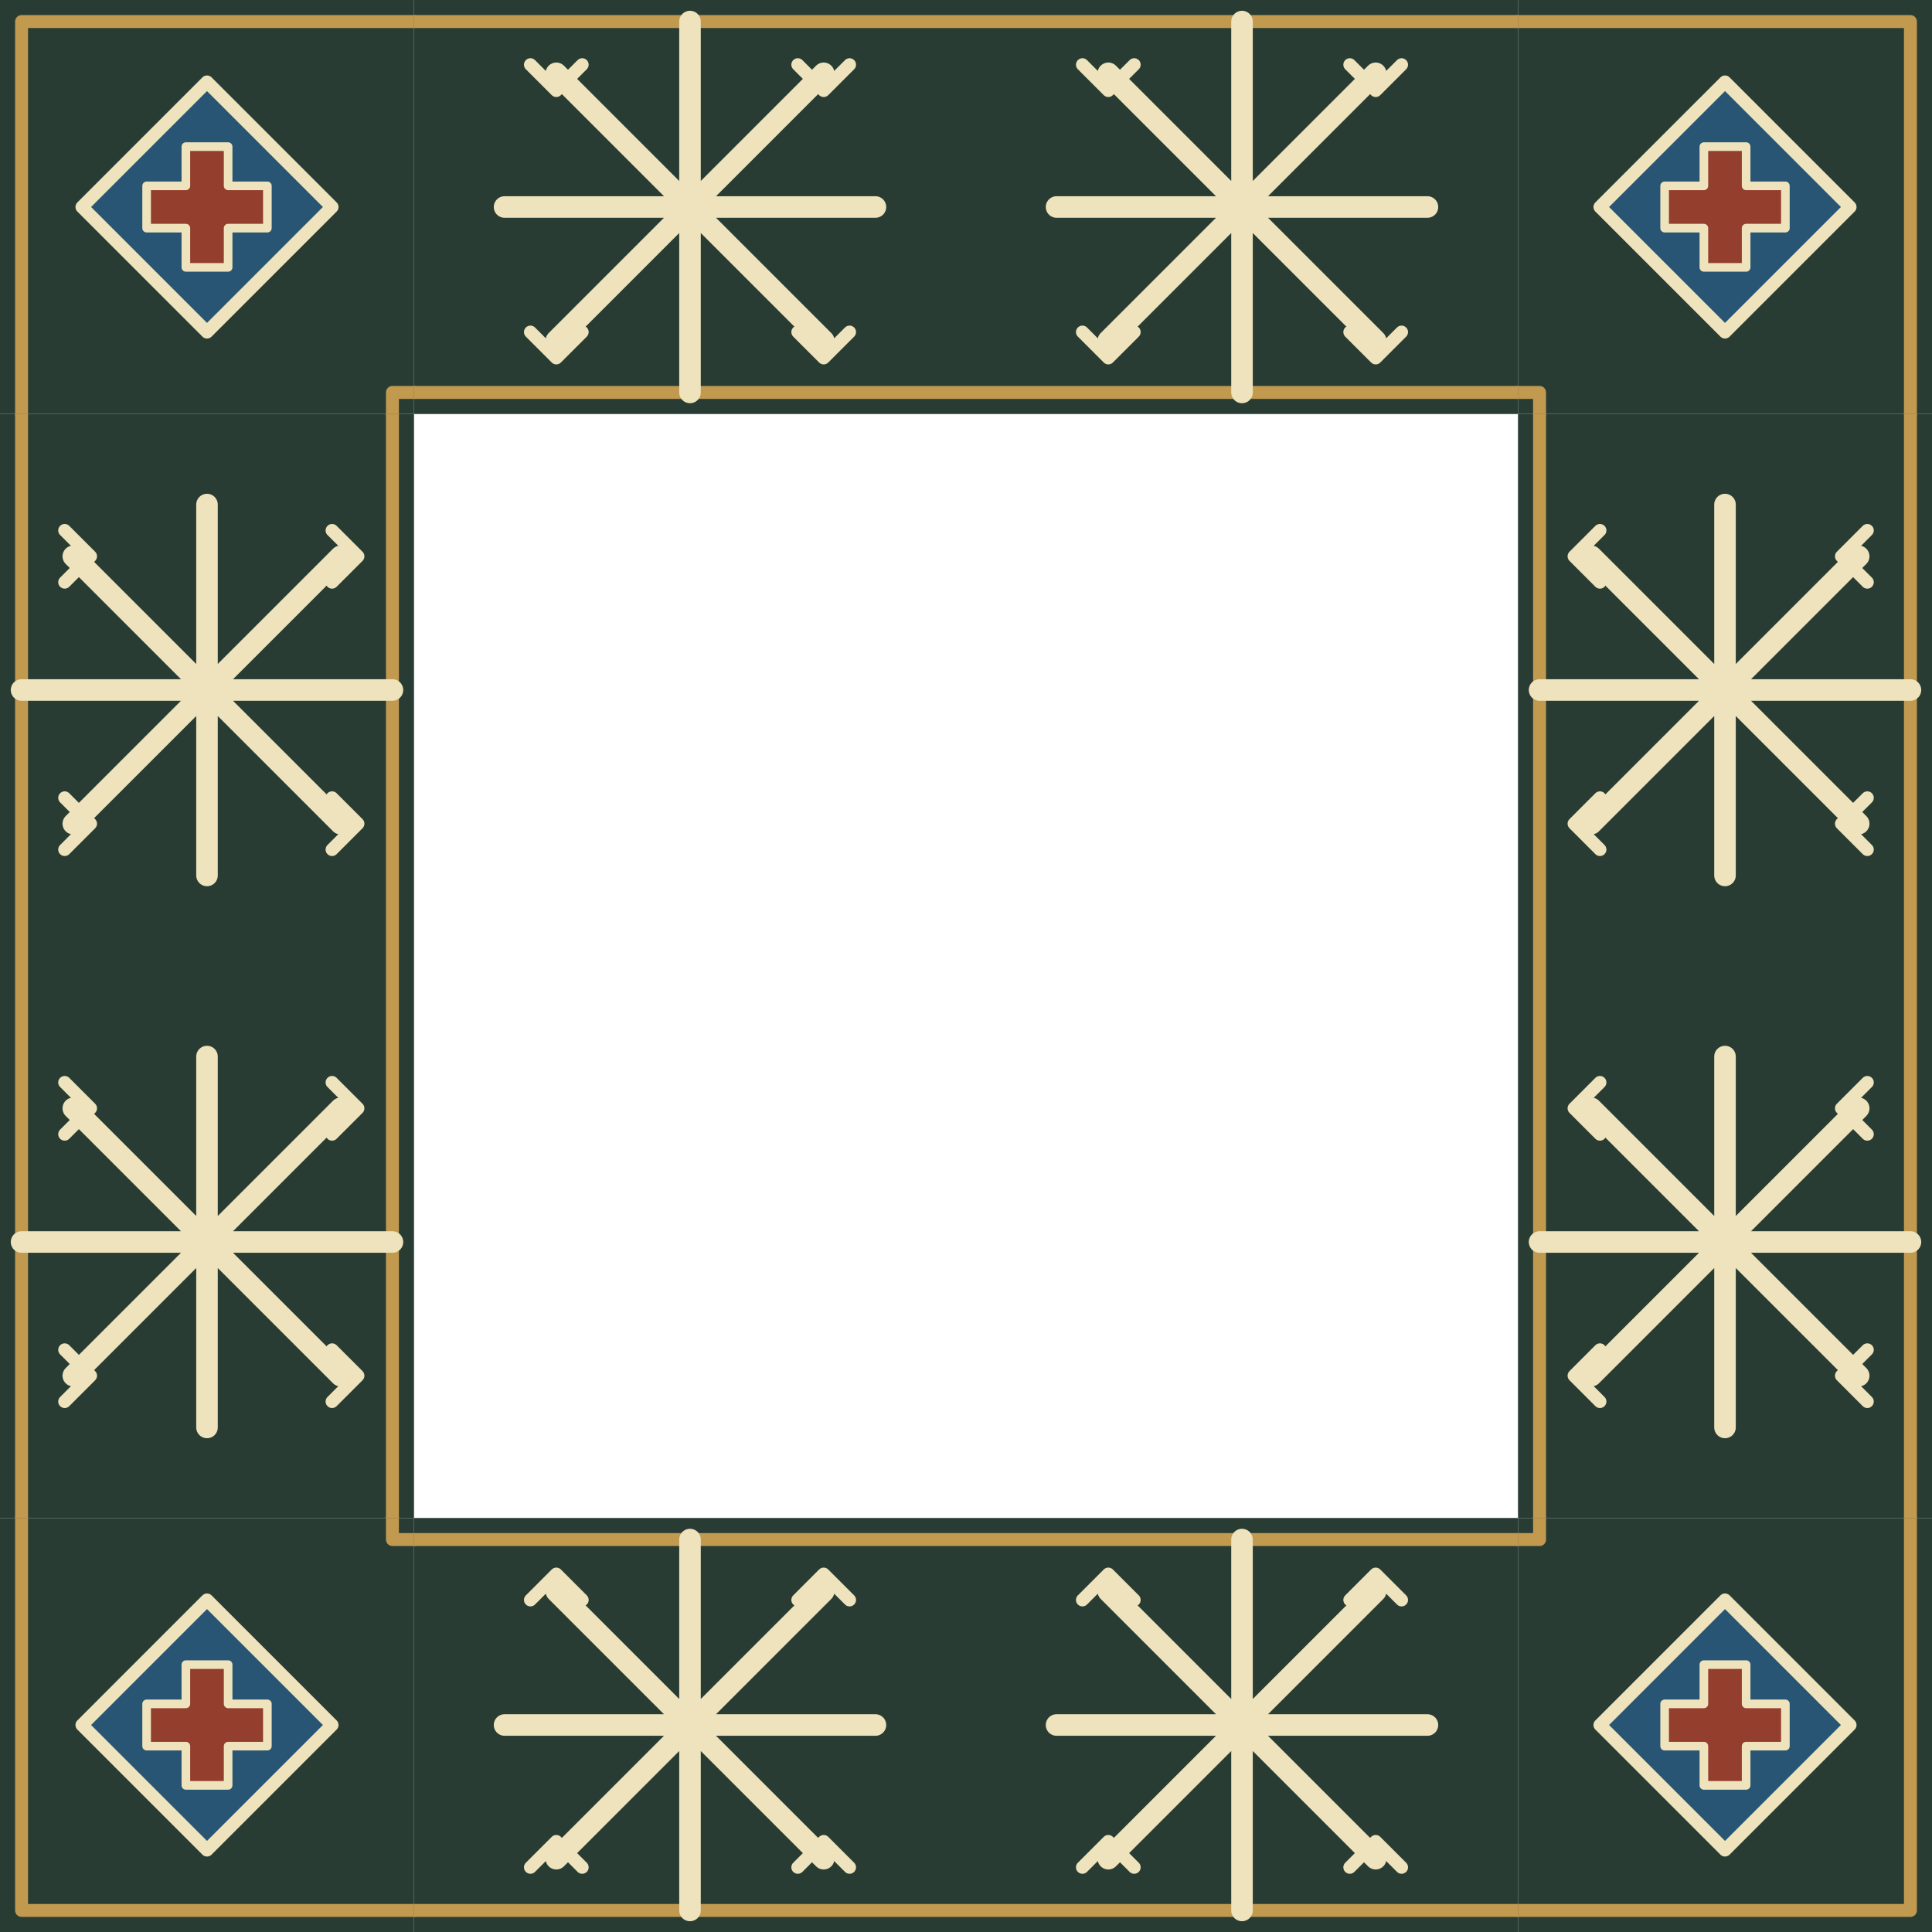
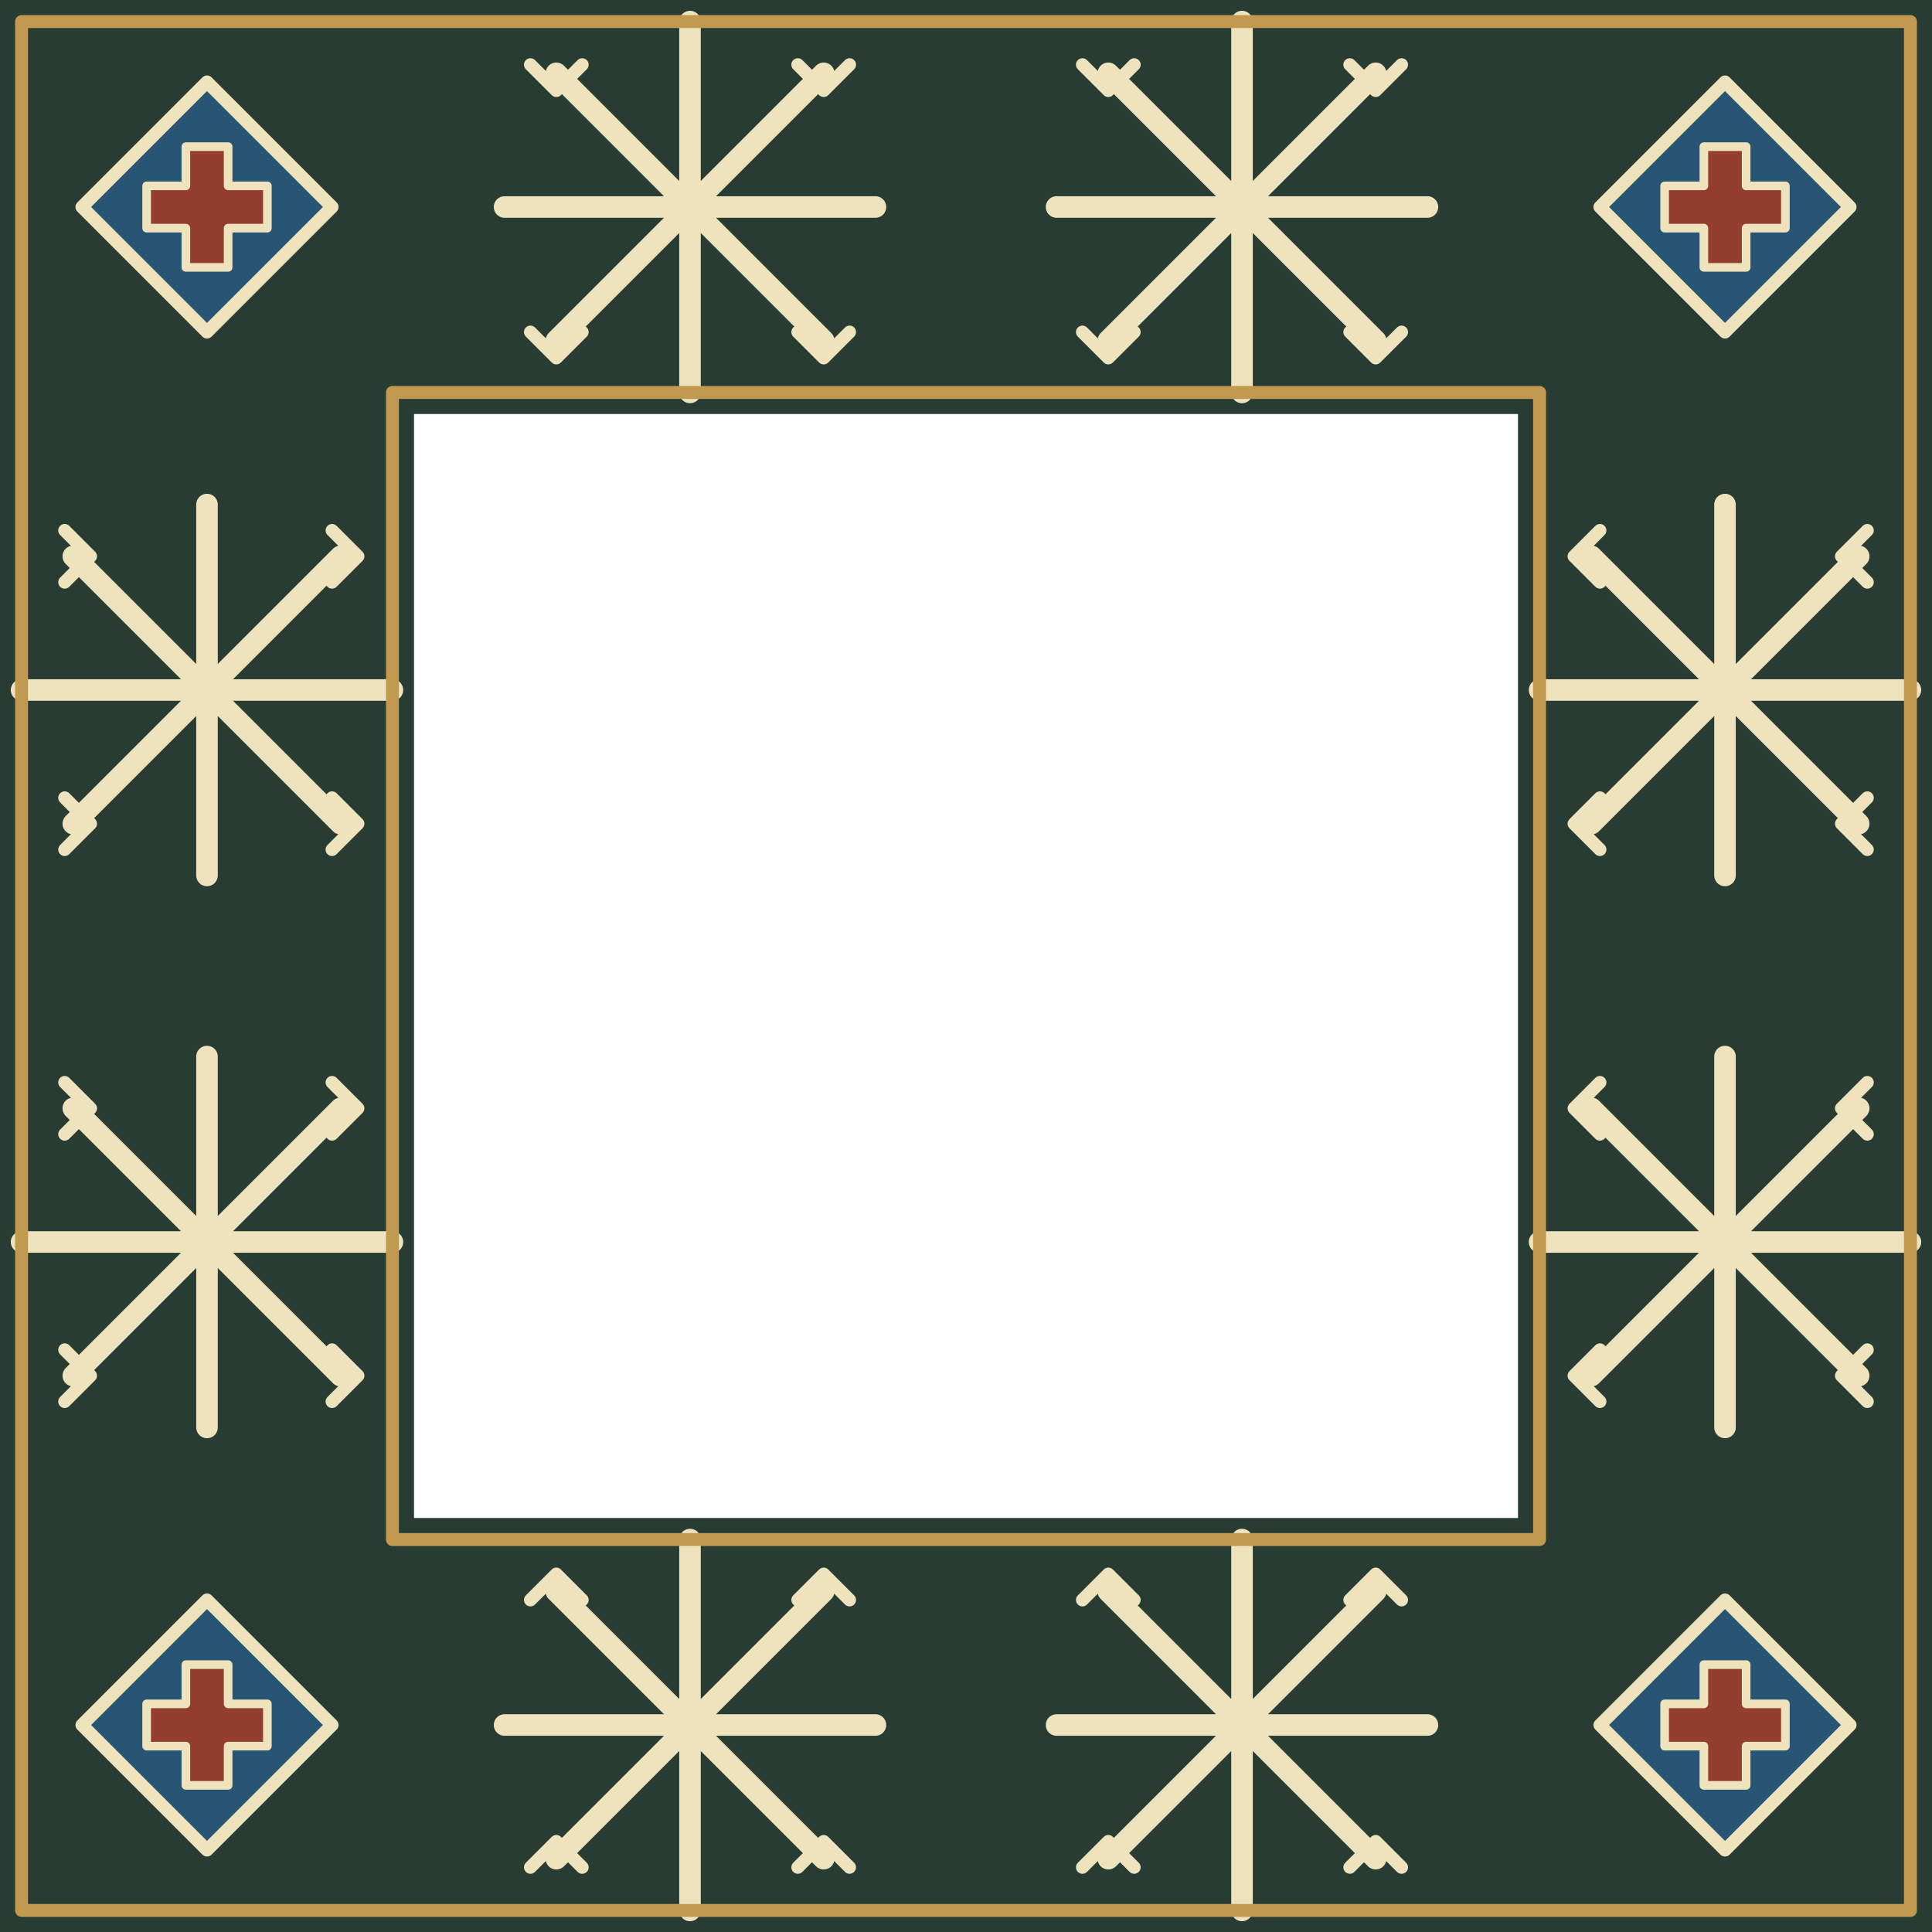
<svg xmlns="http://www.w3.org/2000/svg" width="448" height="448" viewBox="0 0 448 448">
+   <path d="M0 0 H448 V448 H0Z M96 96 V352 H352 V96Z" fill="#293c33" stroke="none" stroke-width="1" stroke-linejoin="round" stroke-linecap="round" />
  <g transform="translate(0 0)">
-     <rect x="0" y="0" width="96" height="96" fill="#293c33" stroke="none" stroke-width="1" />
-     <path d="M96 5 H5 V96 M96 91 H91 V96" fill="none" stroke="#c19a50" stroke-width="3" stroke-linejoin="round" stroke-linecap="round" />
    <path d="M48 19 L77 48 L48 77 L19 48Z" fill="#285574" stroke="#eee3bc" stroke-width="3" stroke-linejoin="round" stroke-linecap="round" />
    <path d="M43.1 34 H52.9 V43.1 H62 V52.9 H52.9 V62 H43.1 V52.9 H34 V43.1 H43.1Z" fill="#943e2e" stroke="#eee3bc" stroke-width="2" stroke-linejoin="round" stroke-linecap="round" />
  </g>
  <g transform="translate(448 0) rotate(90)">
-     <rect x="0" y="0" width="96" height="96" fill="#293c33" stroke="none" stroke-width="1" />
-     <path d="M96 5 H5 V96 M96 91 H91 V96" fill="none" stroke="#c19a50" stroke-width="3" stroke-linejoin="round" stroke-linecap="round" />
    <path d="M48 19 L77 48 L48 77 L19 48Z" fill="#285574" stroke="#eee3bc" stroke-width="3" stroke-linejoin="round" stroke-linecap="round" />
    <path d="M43.1 34 H52.9 V43.1 H62 V52.9 H52.9 V62 H43.1 V52.9 H34 V43.1 H43.1Z" fill="#943e2e" stroke="#eee3bc" stroke-width="2" stroke-linejoin="round" stroke-linecap="round" />
  </g>
  <g transform="translate(448 448) rotate(180)">
-     <rect x="0" y="0" width="96" height="96" fill="#293c33" stroke="none" stroke-width="1" />
-     <path d="M96 5 H5 V96 M96 91 H91 V96" fill="none" stroke="#c19a50" stroke-width="3" stroke-linejoin="round" stroke-linecap="round" />
    <path d="M48 19 L77 48 L48 77 L19 48Z" fill="#285574" stroke="#eee3bc" stroke-width="3" stroke-linejoin="round" stroke-linecap="round" />
    <path d="M43.1 34 H52.9 V43.1 H62 V52.9 H52.9 V62 H43.1 V52.9 H34 V43.1 H43.1Z" fill="#943e2e" stroke="#eee3bc" stroke-width="2" stroke-linejoin="round" stroke-linecap="round" />
  </g>
  <g transform="translate(0 448) rotate(270)">
-     <rect x="0" y="0" width="96" height="96" fill="#293c33" stroke="none" stroke-width="1" />
-     <path d="M96 5 H5 V96 M96 91 H91 V96" fill="none" stroke="#c19a50" stroke-width="3" stroke-linejoin="round" stroke-linecap="round" />
    <path d="M48 19 L77 48 L48 77 L19 48Z" fill="#285574" stroke="#eee3bc" stroke-width="3" stroke-linejoin="round" stroke-linecap="round" />
    <path d="M43.1 34 H52.9 V43.1 H62 V52.9 H52.9 V62 H43.1 V52.9 H34 V43.1 H43.1Z" fill="#943e2e" stroke="#eee3bc" stroke-width="2" stroke-linejoin="round" stroke-linecap="round" />
  </g>
  <g transform="translate(96 0)">
    <svg width="256" height="96" viewBox="0 0 256 96" overflow="hidden">
-       <rect x="0" y="0" width="256" height="96" fill="#293c33" stroke="none" stroke-width="1" />
      <g transform="translate(-256 0)">
-         <path d="M0 5 H256 M0 91 H256" fill="none" stroke="#c19a50" stroke-width="3" stroke-linejoin="round" stroke-linecap="round" />
        <path d="M33 17 L95 79 M95 17 L33 79 M21 48 H107 M64 5 V91" fill="none" stroke="#eee3bc" stroke-width="5" stroke-linejoin="round" stroke-linecap="round" />
        <path d="M27 15 L33 21 L39 15" fill="none" stroke="#eee3bc" stroke-width="3" stroke-linejoin="round" stroke-linecap="round" />
        <path d="M89 15 L95 21 L101 15" fill="none" stroke="#eee3bc" stroke-width="3" stroke-linejoin="round" stroke-linecap="round" />
        <path d="M27 77 L33 83 L39 77" fill="none" stroke="#eee3bc" stroke-width="3" stroke-linejoin="round" stroke-linecap="round" />
        <path d="M89 77 L95 83 L101 77" fill="none" stroke="#eee3bc" stroke-width="3" stroke-linejoin="round" stroke-linecap="round" />
        <path d="M161 17 L223 79 M223 17 L161 79 M149 48 H235 M192 5 V91" fill="none" stroke="#eee3bc" stroke-width="5" stroke-linejoin="round" stroke-linecap="round" />
        <path d="M155 15 L161 21 L167 15" fill="none" stroke="#eee3bc" stroke-width="3" stroke-linejoin="round" stroke-linecap="round" />
        <path d="M217 15 L223 21 L229 15" fill="none" stroke="#eee3bc" stroke-width="3" stroke-linejoin="round" stroke-linecap="round" />
        <path d="M155 77 L161 83 L167 77" fill="none" stroke="#eee3bc" stroke-width="3" stroke-linejoin="round" stroke-linecap="round" />
        <path d="M217 77 L223 83 L229 77" fill="none" stroke="#eee3bc" stroke-width="3" stroke-linejoin="round" stroke-linecap="round" />
      </g>
      <g transform="translate(0 0)">
-         <path d="M0 5 H256 M0 91 H256" fill="none" stroke="#c19a50" stroke-width="3" stroke-linejoin="round" stroke-linecap="round" />
        <path d="M33 17 L95 79 M95 17 L33 79 M21 48 H107 M64 5 V91" fill="none" stroke="#eee3bc" stroke-width="5" stroke-linejoin="round" stroke-linecap="round" />
        <path d="M27 15 L33 21 L39 15" fill="none" stroke="#eee3bc" stroke-width="3" stroke-linejoin="round" stroke-linecap="round" />
        <path d="M89 15 L95 21 L101 15" fill="none" stroke="#eee3bc" stroke-width="3" stroke-linejoin="round" stroke-linecap="round" />
        <path d="M27 77 L33 83 L39 77" fill="none" stroke="#eee3bc" stroke-width="3" stroke-linejoin="round" stroke-linecap="round" />
        <path d="M89 77 L95 83 L101 77" fill="none" stroke="#eee3bc" stroke-width="3" stroke-linejoin="round" stroke-linecap="round" />
        <path d="M161 17 L223 79 M223 17 L161 79 M149 48 H235 M192 5 V91" fill="none" stroke="#eee3bc" stroke-width="5" stroke-linejoin="round" stroke-linecap="round" />
        <path d="M155 15 L161 21 L167 15" fill="none" stroke="#eee3bc" stroke-width="3" stroke-linejoin="round" stroke-linecap="round" />
        <path d="M217 15 L223 21 L229 15" fill="none" stroke="#eee3bc" stroke-width="3" stroke-linejoin="round" stroke-linecap="round" />
        <path d="M155 77 L161 83 L167 77" fill="none" stroke="#eee3bc" stroke-width="3" stroke-linejoin="round" stroke-linecap="round" />
        <path d="M217 77 L223 83 L229 77" fill="none" stroke="#eee3bc" stroke-width="3" stroke-linejoin="round" stroke-linecap="round" />
      </g>
      <g transform="translate(256 0)">
-         <path d="M0 5 H256 M0 91 H256" fill="none" stroke="#c19a50" stroke-width="3" stroke-linejoin="round" stroke-linecap="round" />
        <path d="M33 17 L95 79 M95 17 L33 79 M21 48 H107 M64 5 V91" fill="none" stroke="#eee3bc" stroke-width="5" stroke-linejoin="round" stroke-linecap="round" />
        <path d="M27 15 L33 21 L39 15" fill="none" stroke="#eee3bc" stroke-width="3" stroke-linejoin="round" stroke-linecap="round" />
        <path d="M89 15 L95 21 L101 15" fill="none" stroke="#eee3bc" stroke-width="3" stroke-linejoin="round" stroke-linecap="round" />
        <path d="M27 77 L33 83 L39 77" fill="none" stroke="#eee3bc" stroke-width="3" stroke-linejoin="round" stroke-linecap="round" />
        <path d="M89 77 L95 83 L101 77" fill="none" stroke="#eee3bc" stroke-width="3" stroke-linejoin="round" stroke-linecap="round" />
        <path d="M161 17 L223 79 M223 17 L161 79 M149 48 H235 M192 5 V91" fill="none" stroke="#eee3bc" stroke-width="5" stroke-linejoin="round" stroke-linecap="round" />
        <path d="M155 15 L161 21 L167 15" fill="none" stroke="#eee3bc" stroke-width="3" stroke-linejoin="round" stroke-linecap="round" />
        <path d="M217 15 L223 21 L229 15" fill="none" stroke="#eee3bc" stroke-width="3" stroke-linejoin="round" stroke-linecap="round" />
        <path d="M155 77 L161 83 L167 77" fill="none" stroke="#eee3bc" stroke-width="3" stroke-linejoin="round" stroke-linecap="round" />
        <path d="M217 77 L223 83 L229 77" fill="none" stroke="#eee3bc" stroke-width="3" stroke-linejoin="round" stroke-linecap="round" />
      </g>
    </svg>
  </g>
  <g transform="translate(448 96) rotate(90)">
    <svg width="256" height="96" viewBox="0 0 256 96" overflow="hidden">
-       <rect x="0" y="0" width="256" height="96" fill="#293c33" stroke="none" stroke-width="1" />
      <g transform="translate(-256 0)">
-         <path d="M0 5 H256 M0 91 H256" fill="none" stroke="#c19a50" stroke-width="3" stroke-linejoin="round" stroke-linecap="round" />
        <path d="M33 17 L95 79 M95 17 L33 79 M21 48 H107 M64 5 V91" fill="none" stroke="#eee3bc" stroke-width="5" stroke-linejoin="round" stroke-linecap="round" />
        <path d="M27 15 L33 21 L39 15" fill="none" stroke="#eee3bc" stroke-width="3" stroke-linejoin="round" stroke-linecap="round" />
        <path d="M89 15 L95 21 L101 15" fill="none" stroke="#eee3bc" stroke-width="3" stroke-linejoin="round" stroke-linecap="round" />
        <path d="M27 77 L33 83 L39 77" fill="none" stroke="#eee3bc" stroke-width="3" stroke-linejoin="round" stroke-linecap="round" />
        <path d="M89 77 L95 83 L101 77" fill="none" stroke="#eee3bc" stroke-width="3" stroke-linejoin="round" stroke-linecap="round" />
        <path d="M161 17 L223 79 M223 17 L161 79 M149 48 H235 M192 5 V91" fill="none" stroke="#eee3bc" stroke-width="5" stroke-linejoin="round" stroke-linecap="round" />
        <path d="M155 15 L161 21 L167 15" fill="none" stroke="#eee3bc" stroke-width="3" stroke-linejoin="round" stroke-linecap="round" />
        <path d="M217 15 L223 21 L229 15" fill="none" stroke="#eee3bc" stroke-width="3" stroke-linejoin="round" stroke-linecap="round" />
        <path d="M155 77 L161 83 L167 77" fill="none" stroke="#eee3bc" stroke-width="3" stroke-linejoin="round" stroke-linecap="round" />
        <path d="M217 77 L223 83 L229 77" fill="none" stroke="#eee3bc" stroke-width="3" stroke-linejoin="round" stroke-linecap="round" />
      </g>
      <g transform="translate(0 0)">
-         <path d="M0 5 H256 M0 91 H256" fill="none" stroke="#c19a50" stroke-width="3" stroke-linejoin="round" stroke-linecap="round" />
        <path d="M33 17 L95 79 M95 17 L33 79 M21 48 H107 M64 5 V91" fill="none" stroke="#eee3bc" stroke-width="5" stroke-linejoin="round" stroke-linecap="round" />
        <path d="M27 15 L33 21 L39 15" fill="none" stroke="#eee3bc" stroke-width="3" stroke-linejoin="round" stroke-linecap="round" />
        <path d="M89 15 L95 21 L101 15" fill="none" stroke="#eee3bc" stroke-width="3" stroke-linejoin="round" stroke-linecap="round" />
        <path d="M27 77 L33 83 L39 77" fill="none" stroke="#eee3bc" stroke-width="3" stroke-linejoin="round" stroke-linecap="round" />
        <path d="M89 77 L95 83 L101 77" fill="none" stroke="#eee3bc" stroke-width="3" stroke-linejoin="round" stroke-linecap="round" />
        <path d="M161 17 L223 79 M223 17 L161 79 M149 48 H235 M192 5 V91" fill="none" stroke="#eee3bc" stroke-width="5" stroke-linejoin="round" stroke-linecap="round" />
        <path d="M155 15 L161 21 L167 15" fill="none" stroke="#eee3bc" stroke-width="3" stroke-linejoin="round" stroke-linecap="round" />
        <path d="M217 15 L223 21 L229 15" fill="none" stroke="#eee3bc" stroke-width="3" stroke-linejoin="round" stroke-linecap="round" />
        <path d="M155 77 L161 83 L167 77" fill="none" stroke="#eee3bc" stroke-width="3" stroke-linejoin="round" stroke-linecap="round" />
        <path d="M217 77 L223 83 L229 77" fill="none" stroke="#eee3bc" stroke-width="3" stroke-linejoin="round" stroke-linecap="round" />
      </g>
      <g transform="translate(256 0)">
-         <path d="M0 5 H256 M0 91 H256" fill="none" stroke="#c19a50" stroke-width="3" stroke-linejoin="round" stroke-linecap="round" />
        <path d="M33 17 L95 79 M95 17 L33 79 M21 48 H107 M64 5 V91" fill="none" stroke="#eee3bc" stroke-width="5" stroke-linejoin="round" stroke-linecap="round" />
        <path d="M27 15 L33 21 L39 15" fill="none" stroke="#eee3bc" stroke-width="3" stroke-linejoin="round" stroke-linecap="round" />
        <path d="M89 15 L95 21 L101 15" fill="none" stroke="#eee3bc" stroke-width="3" stroke-linejoin="round" stroke-linecap="round" />
        <path d="M27 77 L33 83 L39 77" fill="none" stroke="#eee3bc" stroke-width="3" stroke-linejoin="round" stroke-linecap="round" />
        <path d="M89 77 L95 83 L101 77" fill="none" stroke="#eee3bc" stroke-width="3" stroke-linejoin="round" stroke-linecap="round" />
        <path d="M161 17 L223 79 M223 17 L161 79 M149 48 H235 M192 5 V91" fill="none" stroke="#eee3bc" stroke-width="5" stroke-linejoin="round" stroke-linecap="round" />
        <path d="M155 15 L161 21 L167 15" fill="none" stroke="#eee3bc" stroke-width="3" stroke-linejoin="round" stroke-linecap="round" />
        <path d="M217 15 L223 21 L229 15" fill="none" stroke="#eee3bc" stroke-width="3" stroke-linejoin="round" stroke-linecap="round" />
        <path d="M155 77 L161 83 L167 77" fill="none" stroke="#eee3bc" stroke-width="3" stroke-linejoin="round" stroke-linecap="round" />
        <path d="M217 77 L223 83 L229 77" fill="none" stroke="#eee3bc" stroke-width="3" stroke-linejoin="round" stroke-linecap="round" />
      </g>
    </svg>
  </g>
  <g transform="translate(352 448) rotate(180)">
    <svg width="256" height="96" viewBox="0 0 256 96" overflow="hidden">
-       <rect x="0" y="0" width="256" height="96" fill="#293c33" stroke="none" stroke-width="1" />
      <g transform="translate(-256 0)">
-         <path d="M0 5 H256 M0 91 H256" fill="none" stroke="#c19a50" stroke-width="3" stroke-linejoin="round" stroke-linecap="round" />
        <path d="M33 17 L95 79 M95 17 L33 79 M21 48 H107 M64 5 V91" fill="none" stroke="#eee3bc" stroke-width="5" stroke-linejoin="round" stroke-linecap="round" />
        <path d="M27 15 L33 21 L39 15" fill="none" stroke="#eee3bc" stroke-width="3" stroke-linejoin="round" stroke-linecap="round" />
        <path d="M89 15 L95 21 L101 15" fill="none" stroke="#eee3bc" stroke-width="3" stroke-linejoin="round" stroke-linecap="round" />
        <path d="M27 77 L33 83 L39 77" fill="none" stroke="#eee3bc" stroke-width="3" stroke-linejoin="round" stroke-linecap="round" />
        <path d="M89 77 L95 83 L101 77" fill="none" stroke="#eee3bc" stroke-width="3" stroke-linejoin="round" stroke-linecap="round" />
        <path d="M161 17 L223 79 M223 17 L161 79 M149 48 H235 M192 5 V91" fill="none" stroke="#eee3bc" stroke-width="5" stroke-linejoin="round" stroke-linecap="round" />
        <path d="M155 15 L161 21 L167 15" fill="none" stroke="#eee3bc" stroke-width="3" stroke-linejoin="round" stroke-linecap="round" />
        <path d="M217 15 L223 21 L229 15" fill="none" stroke="#eee3bc" stroke-width="3" stroke-linejoin="round" stroke-linecap="round" />
        <path d="M155 77 L161 83 L167 77" fill="none" stroke="#eee3bc" stroke-width="3" stroke-linejoin="round" stroke-linecap="round" />
        <path d="M217 77 L223 83 L229 77" fill="none" stroke="#eee3bc" stroke-width="3" stroke-linejoin="round" stroke-linecap="round" />
      </g>
      <g transform="translate(0 0)">
-         <path d="M0 5 H256 M0 91 H256" fill="none" stroke="#c19a50" stroke-width="3" stroke-linejoin="round" stroke-linecap="round" />
        <path d="M33 17 L95 79 M95 17 L33 79 M21 48 H107 M64 5 V91" fill="none" stroke="#eee3bc" stroke-width="5" stroke-linejoin="round" stroke-linecap="round" />
        <path d="M27 15 L33 21 L39 15" fill="none" stroke="#eee3bc" stroke-width="3" stroke-linejoin="round" stroke-linecap="round" />
        <path d="M89 15 L95 21 L101 15" fill="none" stroke="#eee3bc" stroke-width="3" stroke-linejoin="round" stroke-linecap="round" />
        <path d="M27 77 L33 83 L39 77" fill="none" stroke="#eee3bc" stroke-width="3" stroke-linejoin="round" stroke-linecap="round" />
        <path d="M89 77 L95 83 L101 77" fill="none" stroke="#eee3bc" stroke-width="3" stroke-linejoin="round" stroke-linecap="round" />
        <path d="M161 17 L223 79 M223 17 L161 79 M149 48 H235 M192 5 V91" fill="none" stroke="#eee3bc" stroke-width="5" stroke-linejoin="round" stroke-linecap="round" />
        <path d="M155 15 L161 21 L167 15" fill="none" stroke="#eee3bc" stroke-width="3" stroke-linejoin="round" stroke-linecap="round" />
        <path d="M217 15 L223 21 L229 15" fill="none" stroke="#eee3bc" stroke-width="3" stroke-linejoin="round" stroke-linecap="round" />
        <path d="M155 77 L161 83 L167 77" fill="none" stroke="#eee3bc" stroke-width="3" stroke-linejoin="round" stroke-linecap="round" />
        <path d="M217 77 L223 83 L229 77" fill="none" stroke="#eee3bc" stroke-width="3" stroke-linejoin="round" stroke-linecap="round" />
      </g>
      <g transform="translate(256 0)">
-         <path d="M0 5 H256 M0 91 H256" fill="none" stroke="#c19a50" stroke-width="3" stroke-linejoin="round" stroke-linecap="round" />
        <path d="M33 17 L95 79 M95 17 L33 79 M21 48 H107 M64 5 V91" fill="none" stroke="#eee3bc" stroke-width="5" stroke-linejoin="round" stroke-linecap="round" />
        <path d="M27 15 L33 21 L39 15" fill="none" stroke="#eee3bc" stroke-width="3" stroke-linejoin="round" stroke-linecap="round" />
        <path d="M89 15 L95 21 L101 15" fill="none" stroke="#eee3bc" stroke-width="3" stroke-linejoin="round" stroke-linecap="round" />
        <path d="M27 77 L33 83 L39 77" fill="none" stroke="#eee3bc" stroke-width="3" stroke-linejoin="round" stroke-linecap="round" />
        <path d="M89 77 L95 83 L101 77" fill="none" stroke="#eee3bc" stroke-width="3" stroke-linejoin="round" stroke-linecap="round" />
        <path d="M161 17 L223 79 M223 17 L161 79 M149 48 H235 M192 5 V91" fill="none" stroke="#eee3bc" stroke-width="5" stroke-linejoin="round" stroke-linecap="round" />
        <path d="M155 15 L161 21 L167 15" fill="none" stroke="#eee3bc" stroke-width="3" stroke-linejoin="round" stroke-linecap="round" />
        <path d="M217 15 L223 21 L229 15" fill="none" stroke="#eee3bc" stroke-width="3" stroke-linejoin="round" stroke-linecap="round" />
        <path d="M155 77 L161 83 L167 77" fill="none" stroke="#eee3bc" stroke-width="3" stroke-linejoin="round" stroke-linecap="round" />
        <path d="M217 77 L223 83 L229 77" fill="none" stroke="#eee3bc" stroke-width="3" stroke-linejoin="round" stroke-linecap="round" />
      </g>
    </svg>
  </g>
  <g transform="translate(0 352) rotate(270)">
    <svg width="256" height="96" viewBox="0 0 256 96" overflow="hidden">
-       <rect x="0" y="0" width="256" height="96" fill="#293c33" stroke="none" stroke-width="1" />
      <g transform="translate(-256 0)">
-         <path d="M0 5 H256 M0 91 H256" fill="none" stroke="#c19a50" stroke-width="3" stroke-linejoin="round" stroke-linecap="round" />
        <path d="M33 17 L95 79 M95 17 L33 79 M21 48 H107 M64 5 V91" fill="none" stroke="#eee3bc" stroke-width="5" stroke-linejoin="round" stroke-linecap="round" />
        <path d="M27 15 L33 21 L39 15" fill="none" stroke="#eee3bc" stroke-width="3" stroke-linejoin="round" stroke-linecap="round" />
        <path d="M89 15 L95 21 L101 15" fill="none" stroke="#eee3bc" stroke-width="3" stroke-linejoin="round" stroke-linecap="round" />
        <path d="M27 77 L33 83 L39 77" fill="none" stroke="#eee3bc" stroke-width="3" stroke-linejoin="round" stroke-linecap="round" />
        <path d="M89 77 L95 83 L101 77" fill="none" stroke="#eee3bc" stroke-width="3" stroke-linejoin="round" stroke-linecap="round" />
        <path d="M161 17 L223 79 M223 17 L161 79 M149 48 H235 M192 5 V91" fill="none" stroke="#eee3bc" stroke-width="5" stroke-linejoin="round" stroke-linecap="round" />
        <path d="M155 15 L161 21 L167 15" fill="none" stroke="#eee3bc" stroke-width="3" stroke-linejoin="round" stroke-linecap="round" />
        <path d="M217 15 L223 21 L229 15" fill="none" stroke="#eee3bc" stroke-width="3" stroke-linejoin="round" stroke-linecap="round" />
        <path d="M155 77 L161 83 L167 77" fill="none" stroke="#eee3bc" stroke-width="3" stroke-linejoin="round" stroke-linecap="round" />
        <path d="M217 77 L223 83 L229 77" fill="none" stroke="#eee3bc" stroke-width="3" stroke-linejoin="round" stroke-linecap="round" />
      </g>
      <g transform="translate(0 0)">
-         <path d="M0 5 H256 M0 91 H256" fill="none" stroke="#c19a50" stroke-width="3" stroke-linejoin="round" stroke-linecap="round" />
        <path d="M33 17 L95 79 M95 17 L33 79 M21 48 H107 M64 5 V91" fill="none" stroke="#eee3bc" stroke-width="5" stroke-linejoin="round" stroke-linecap="round" />
        <path d="M27 15 L33 21 L39 15" fill="none" stroke="#eee3bc" stroke-width="3" stroke-linejoin="round" stroke-linecap="round" />
        <path d="M89 15 L95 21 L101 15" fill="none" stroke="#eee3bc" stroke-width="3" stroke-linejoin="round" stroke-linecap="round" />
        <path d="M27 77 L33 83 L39 77" fill="none" stroke="#eee3bc" stroke-width="3" stroke-linejoin="round" stroke-linecap="round" />
        <path d="M89 77 L95 83 L101 77" fill="none" stroke="#eee3bc" stroke-width="3" stroke-linejoin="round" stroke-linecap="round" />
        <path d="M161 17 L223 79 M223 17 L161 79 M149 48 H235 M192 5 V91" fill="none" stroke="#eee3bc" stroke-width="5" stroke-linejoin="round" stroke-linecap="round" />
        <path d="M155 15 L161 21 L167 15" fill="none" stroke="#eee3bc" stroke-width="3" stroke-linejoin="round" stroke-linecap="round" />
        <path d="M217 15 L223 21 L229 15" fill="none" stroke="#eee3bc" stroke-width="3" stroke-linejoin="round" stroke-linecap="round" />
        <path d="M155 77 L161 83 L167 77" fill="none" stroke="#eee3bc" stroke-width="3" stroke-linejoin="round" stroke-linecap="round" />
        <path d="M217 77 L223 83 L229 77" fill="none" stroke="#eee3bc" stroke-width="3" stroke-linejoin="round" stroke-linecap="round" />
      </g>
      <g transform="translate(256 0)">
-         <path d="M0 5 H256 M0 91 H256" fill="none" stroke="#c19a50" stroke-width="3" stroke-linejoin="round" stroke-linecap="round" />
        <path d="M33 17 L95 79 M95 17 L33 79 M21 48 H107 M64 5 V91" fill="none" stroke="#eee3bc" stroke-width="5" stroke-linejoin="round" stroke-linecap="round" />
        <path d="M27 15 L33 21 L39 15" fill="none" stroke="#eee3bc" stroke-width="3" stroke-linejoin="round" stroke-linecap="round" />
        <path d="M89 15 L95 21 L101 15" fill="none" stroke="#eee3bc" stroke-width="3" stroke-linejoin="round" stroke-linecap="round" />
        <path d="M27 77 L33 83 L39 77" fill="none" stroke="#eee3bc" stroke-width="3" stroke-linejoin="round" stroke-linecap="round" />
        <path d="M89 77 L95 83 L101 77" fill="none" stroke="#eee3bc" stroke-width="3" stroke-linejoin="round" stroke-linecap="round" />
        <path d="M161 17 L223 79 M223 17 L161 79 M149 48 H235 M192 5 V91" fill="none" stroke="#eee3bc" stroke-width="5" stroke-linejoin="round" stroke-linecap="round" />
        <path d="M155 15 L161 21 L167 15" fill="none" stroke="#eee3bc" stroke-width="3" stroke-linejoin="round" stroke-linecap="round" />
        <path d="M217 15 L223 21 L229 15" fill="none" stroke="#eee3bc" stroke-width="3" stroke-linejoin="round" stroke-linecap="round" />
        <path d="M155 77 L161 83 L167 77" fill="none" stroke="#eee3bc" stroke-width="3" stroke-linejoin="round" stroke-linecap="round" />
        <path d="M217 77 L223 83 L229 77" fill="none" stroke="#eee3bc" stroke-width="3" stroke-linejoin="round" stroke-linecap="round" />
      </g>
    </svg>
  </g>
+   <path d="M5 5 H443 V443 H5Z M91 91 H357 V357 H91Z" fill="none" stroke="#c19a50" stroke-width="3" stroke-linejoin="round" stroke-linecap="round" />
</svg>
